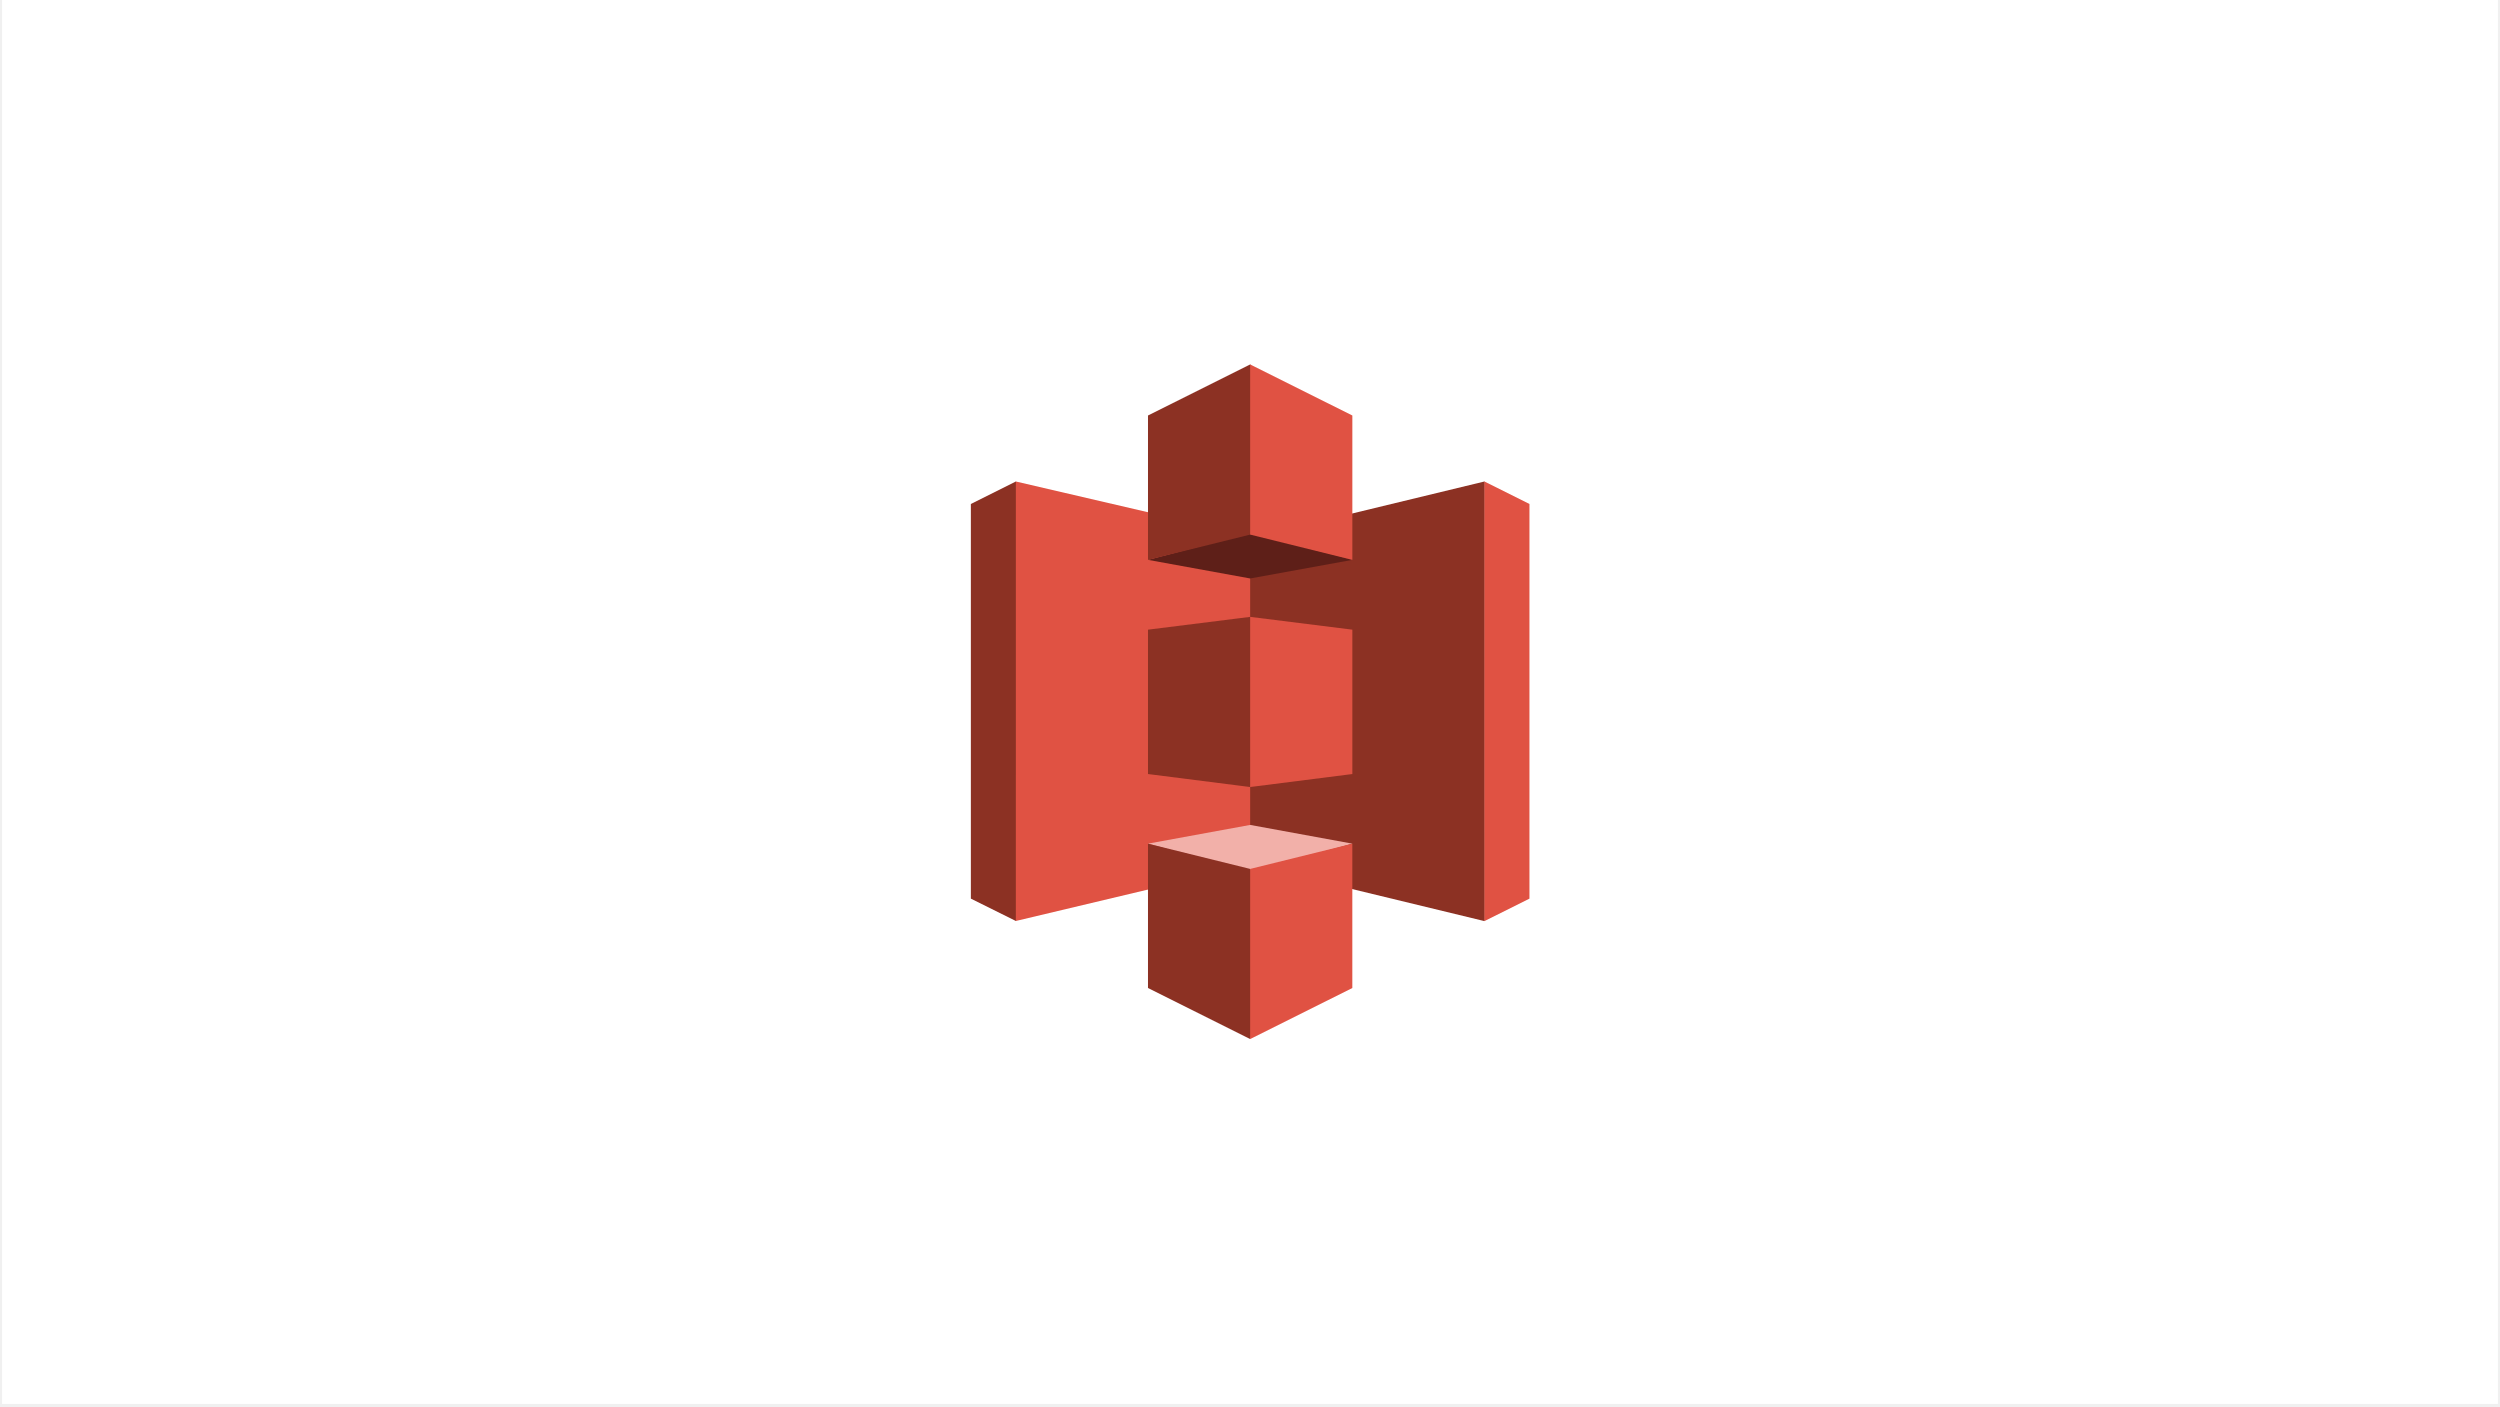
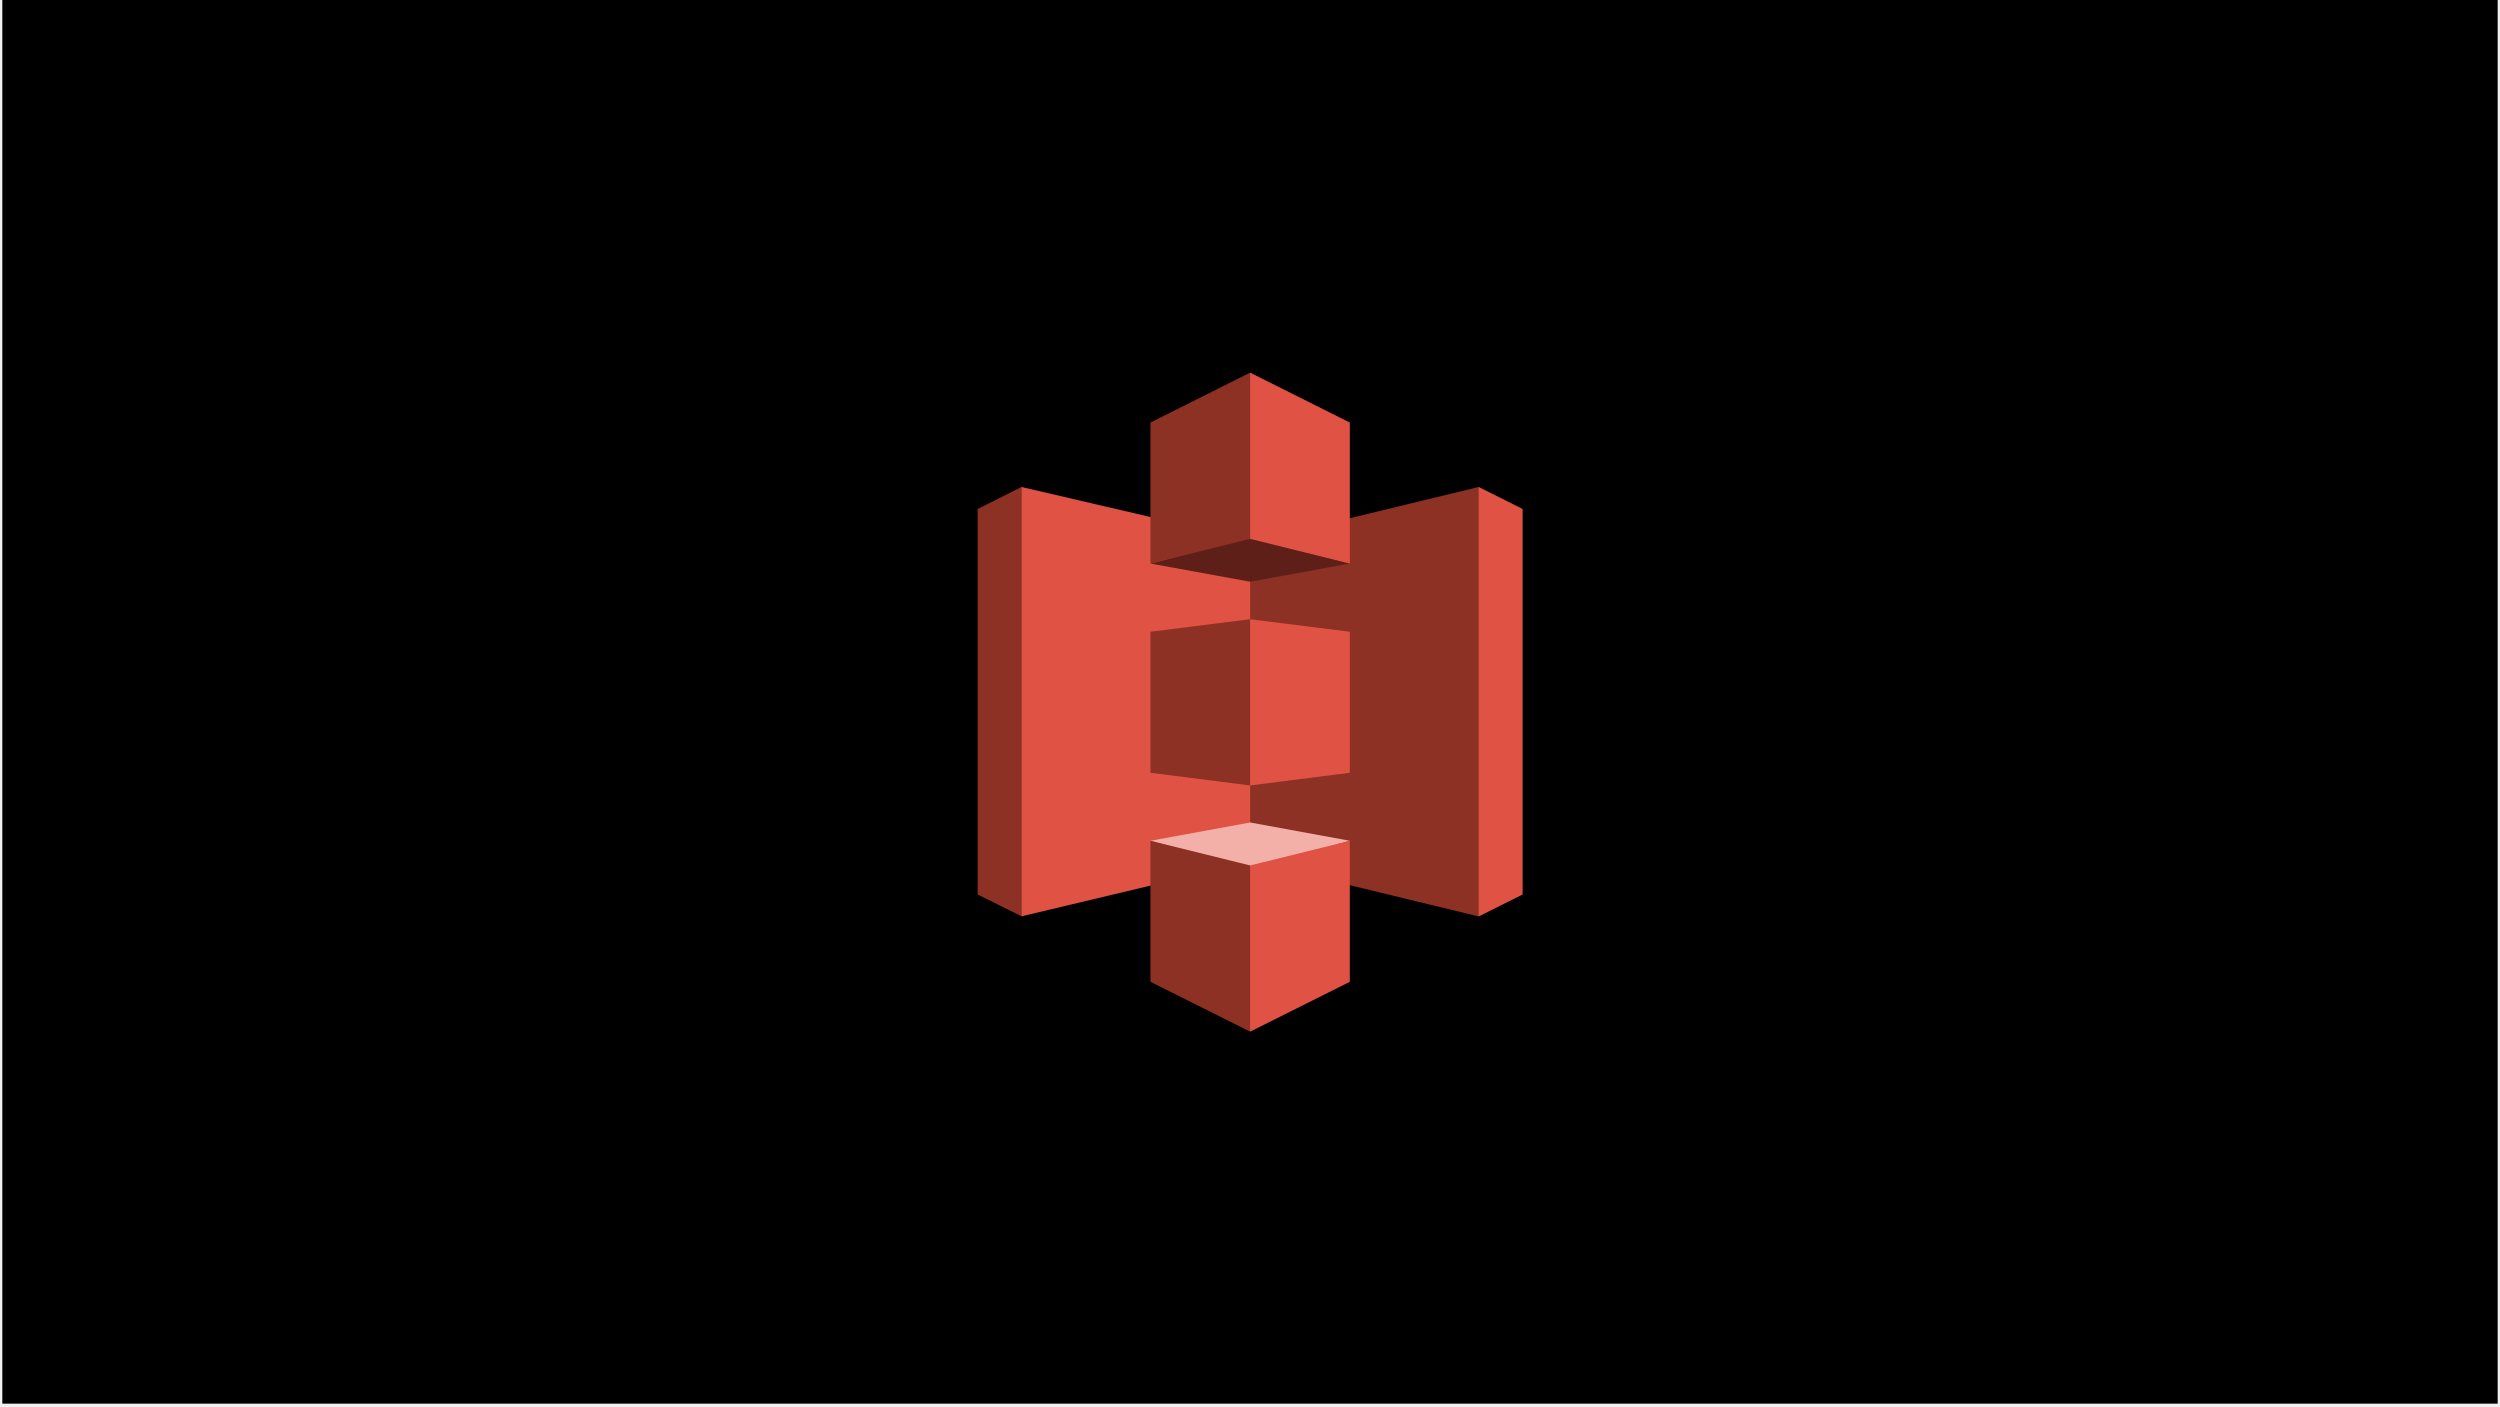
<svg xmlns="http://www.w3.org/2000/svg" width="1280" zoomAndPan="magnify" viewBox="0 0 960 540" height="720" preserveAspectRatio="xMidYMid meet" version="1.0">
  <defs>
-     <clipPath id="e436096a63">
+     <clipPath id="a6eb9810d3">
      <path d="M 0.887 0 L 959.113 0 L 959.113 539 L 0.887 539 Z M 0.887 0 " clip-rule="nonzero" />
    </clipPath>
-     <clipPath id="709b9621c8">
-       <path d="M 372.633 184 L 391 184 L 391 354 L 372.633 354 Z M 372.633 184 " clip-rule="nonzero" />
+     <clipPath id="ce94698d2b">
+       <path d="M 375.246 187 L 393 187 L 393 352 L 375.246 352 Z M 375.246 187 " clip-rule="nonzero" />
    </clipPath>
-     <clipPath id="fc9e473a3b">
-       <path d="M 440 139.949 L 481 139.949 L 481 215 L 440 215 Z M 440 139.949 " clip-rule="nonzero" />
+     <clipPath id="e42ea55dc2">
+       <path d="M 441 143.102 L 481 143.102 L 481 217 L 441 217 Z M 441 143.102 " clip-rule="nonzero" />
    </clipPath>
-     <clipPath id="0ce6aa7b3d">
-       <path d="M 480 139.949 L 520 139.949 L 520 215 L 480 215 Z M 480 139.949 " clip-rule="nonzero" />
+     <clipPath id="29f99f6c31">
+       <path d="M 480 143.102 L 519 143.102 L 519 217 L 480 217 Z M 480 143.102 " clip-rule="nonzero" />
    </clipPath>
-     <clipPath id="72d8101c5b">
-       <path d="M 440 323 L 481 323 L 481 398.969 L 440 398.969 Z M 440 323 " clip-rule="nonzero" />
+     <clipPath id="0ffd3b6710">
+       <path d="M 441 322 L 481 322 L 481 396.133 L 441 396.133 Z M 441 322 " clip-rule="nonzero" />
    </clipPath>
-     <clipPath id="44f7fa68b4">
-       <path d="M 480 323 L 520 323 L 520 398.969 L 480 398.969 Z M 480 323 " clip-rule="nonzero" />
+     <clipPath id="957d48a95b">
+       <path d="M 480 322 L 519 322 L 519 396.133 L 480 396.133 Z M 480 322 " clip-rule="nonzero" />
    </clipPath>
-     <clipPath id="41b3f1fc4b">
-       <path d="M 570 184 L 587.488 184 L 587.488 354 L 570 354 Z M 570 184 " clip-rule="nonzero" />
+     <clipPath id="f66ffe1c4f">
+       <path d="M 567 187 L 584.855 187 L 584.855 352 L 567 352 Z M 567 187 " clip-rule="nonzero" />
    </clipPath>
  </defs>
-   <g clip-path="url(#e436096a63)">
-     <path fill="#ffffff" d="M 0.887 0 L 959.113 0 L 959.113 546.488 L 0.887 546.488 Z M 0.887 0 " fill-opacity="1" fill-rule="nonzero" />
+   <g clip-path="url(#a6eb9810d3)">
    <path fill="#ffffff" d="M 0.887 0 L 959.113 0 L 959.113 539 L 0.887 539 Z M 0.887 0 " fill-opacity="1" fill-rule="nonzero" />
-     <path fill="#ffffff" d="M 0.887 0 L 959.113 0 L 959.113 539 L 0.887 539 Z M 0.887 0 " fill-opacity="1" fill-rule="nonzero" />
+     <path fill="#000000" d="M 0.887 0 L 959.113 0 L 959.113 539 L 0.887 539 Z M 0.887 0 " fill-opacity="1" fill-rule="nonzero" />
  </g>
-   <g clip-path="url(#709b9621c8)">
-     <path fill="#8c3123" d="M 390.09 184.895 L 372.809 193.527 L 372.809 345.074 L 390.09 353.656 L 390.195 353.527 L 390.195 185.016 L 390.09 184.895 " fill-opacity="1" fill-rule="nonzero" />
+   <g clip-path="url(#ce94698d2b)">
+     <path fill="#8c3123" d="M 392.273 187.004 L 375.414 195.441 L 375.414 343.48 L 392.273 351.863 L 392.375 351.742 L 392.375 187.121 L 392.273 187.004 " fill-opacity="1" fill-rule="nonzero" />
  </g>
-   <path fill="#e05243" d="M 482.574 331.66 L 390.086 353.656 L 390.09 184.898 L 482.578 206.41 L 482.578 331.66 " fill-opacity="1" fill-rule="nonzero" />
-   <path fill="#8c3123" d="M 440.828 297.23 L 480.062 302.219 L 480.305 301.648 L 480.523 237.379 L 480.062 236.879 L 440.828 241.793 L 440.828 297.23 " fill-opacity="1" fill-rule="nonzero" />
-   <path fill="#8c3123" d="M 480.062 331.914 L 570.027 353.703 L 570.168 353.48 L 570.16 185.047 L 570.016 184.895 L 480.062 206.656 L 480.062 331.914 " fill-opacity="1" fill-rule="nonzero" />
-   <path fill="#e05243" d="M 519.301 297.23 L 480.062 302.219 L 480.062 236.879 L 519.301 241.793 L 519.301 297.23 " fill-opacity="1" fill-rule="nonzero" />
-   <path fill="#5e1f18" d="M 519.301 214.988 L 480.062 222.133 L 440.828 214.988 L 480.012 204.727 L 519.301 214.988 " fill-opacity="1" fill-rule="nonzero" />
-   <path fill="#f2b0a9" d="M 519.301 323.961 L 480.062 316.77 L 440.828 323.961 L 480.012 334.887 L 519.301 323.961 " fill-opacity="1" fill-rule="nonzero" />
-   <g clip-path="url(#fc9e473a3b)">
-     <path fill="#8c3123" d="M 440.828 214.988 L 480.062 205.285 L 480.379 205.188 L 480.379 140.211 L 480.062 139.949 L 440.828 159.551 L 440.828 214.988 " fill-opacity="1" fill-rule="nonzero" />
+   <path fill="#e05243" d="M 482.504 330.379 L 392.27 351.863 L 392.273 187.008 L 482.508 208.023 L 482.508 330.375 " fill-opacity="1" fill-rule="nonzero" />
+   <path fill="#8c3123" d="M 441.777 296.742 L 480.051 301.617 L 480.289 301.062 L 480.5 238.277 L 480.051 237.785 L 441.777 242.586 L 441.777 296.742 " fill-opacity="1" fill-rule="nonzero" />
+   <path fill="#8c3123" d="M 480.051 330.625 L 567.824 351.914 L 567.961 351.691 L 567.953 187.156 L 567.816 187.004 L 480.051 208.266 L 480.051 330.625 " fill-opacity="1" fill-rule="nonzero" />
+   <path fill="#e05243" d="M 518.332 296.742 L 480.051 301.617 L 480.051 237.785 L 518.332 242.586 L 518.332 296.742 " fill-opacity="1" fill-rule="nonzero" />
+   <path fill="#5e1f18" d="M 518.332 216.402 L 480.051 223.383 L 441.777 216.402 L 480.004 206.379 L 518.332 216.402 " fill-opacity="1" fill-rule="nonzero" />
+   <path fill="#f2b0a9" d="M 518.332 322.855 L 480.051 315.832 L 441.777 322.855 L 480.004 333.527 L 518.332 322.855 " fill-opacity="1" fill-rule="nonzero" />
+   <g clip-path="url(#e42ea55dc2)">
+     <path fill="#8c3123" d="M 441.777 216.402 L 480.051 206.926 L 480.363 206.832 L 480.363 143.355 L 480.051 143.102 L 441.777 162.246 L 441.777 216.402 " fill-opacity="1" fill-rule="nonzero" />
  </g>
-   <g clip-path="url(#0ce6aa7b3d)">
-     <path fill="#e05243" d="M 519.301 214.988 L 480.062 205.285 L 480.062 139.949 L 519.301 159.551 L 519.301 214.988 " fill-opacity="1" fill-rule="nonzero" />
+   <g clip-path="url(#29f99f6c31)">
+     <path fill="#e05243" d="M 518.332 216.402 L 480.051 206.926 L 480.051 143.102 L 518.332 162.246 L 518.332 216.402 " fill-opacity="1" fill-rule="nonzero" />
  </g>
-   <g clip-path="url(#72d8101c5b)">
-     <path fill="#8c3123" d="M 480.062 398.996 L 440.824 379.398 L 440.824 323.969 L 480.062 333.664 L 480.629 334.316 L 480.48 397.867 L 480.062 398.996 " fill-opacity="1" fill-rule="nonzero" />
+   <g clip-path="url(#0ffd3b6710)">
+     <path fill="#8c3123" d="M 480.051 396.156 L 441.773 377.012 L 441.773 322.863 L 480.051 332.332 L 480.605 332.973 L 480.461 395.051 L 480.051 396.156 " fill-opacity="1" fill-rule="nonzero" />
  </g>
-   <g clip-path="url(#44f7fa68b4)">
-     <path fill="#e05243" d="M 480.062 398.996 L 519.293 379.398 L 519.293 323.969 L 480.062 333.664 L 480.062 398.996 " fill-opacity="1" fill-rule="nonzero" />
+   <g clip-path="url(#957d48a95b)">
+     <path fill="#e05243" d="M 480.051 396.156 L 518.324 377.012 L 518.324 322.863 L 480.051 332.332 L 480.051 396.156 " fill-opacity="1" fill-rule="nonzero" />
  </g>
-   <g clip-path="url(#41b3f1fc4b)">
-     <path fill="#e05243" d="M 570.027 184.895 L 587.312 193.527 L 587.312 345.074 L 570.027 353.703 L 570.027 184.898 " fill-opacity="1" fill-rule="nonzero" />
+   <g clip-path="url(#f66ffe1c4f)">
+     <path fill="#e05243" d="M 567.824 187.004 L 584.688 195.441 L 584.688 343.48 L 567.824 351.914 L 567.824 187.008 " fill-opacity="1" fill-rule="nonzero" />
  </g>
</svg>
